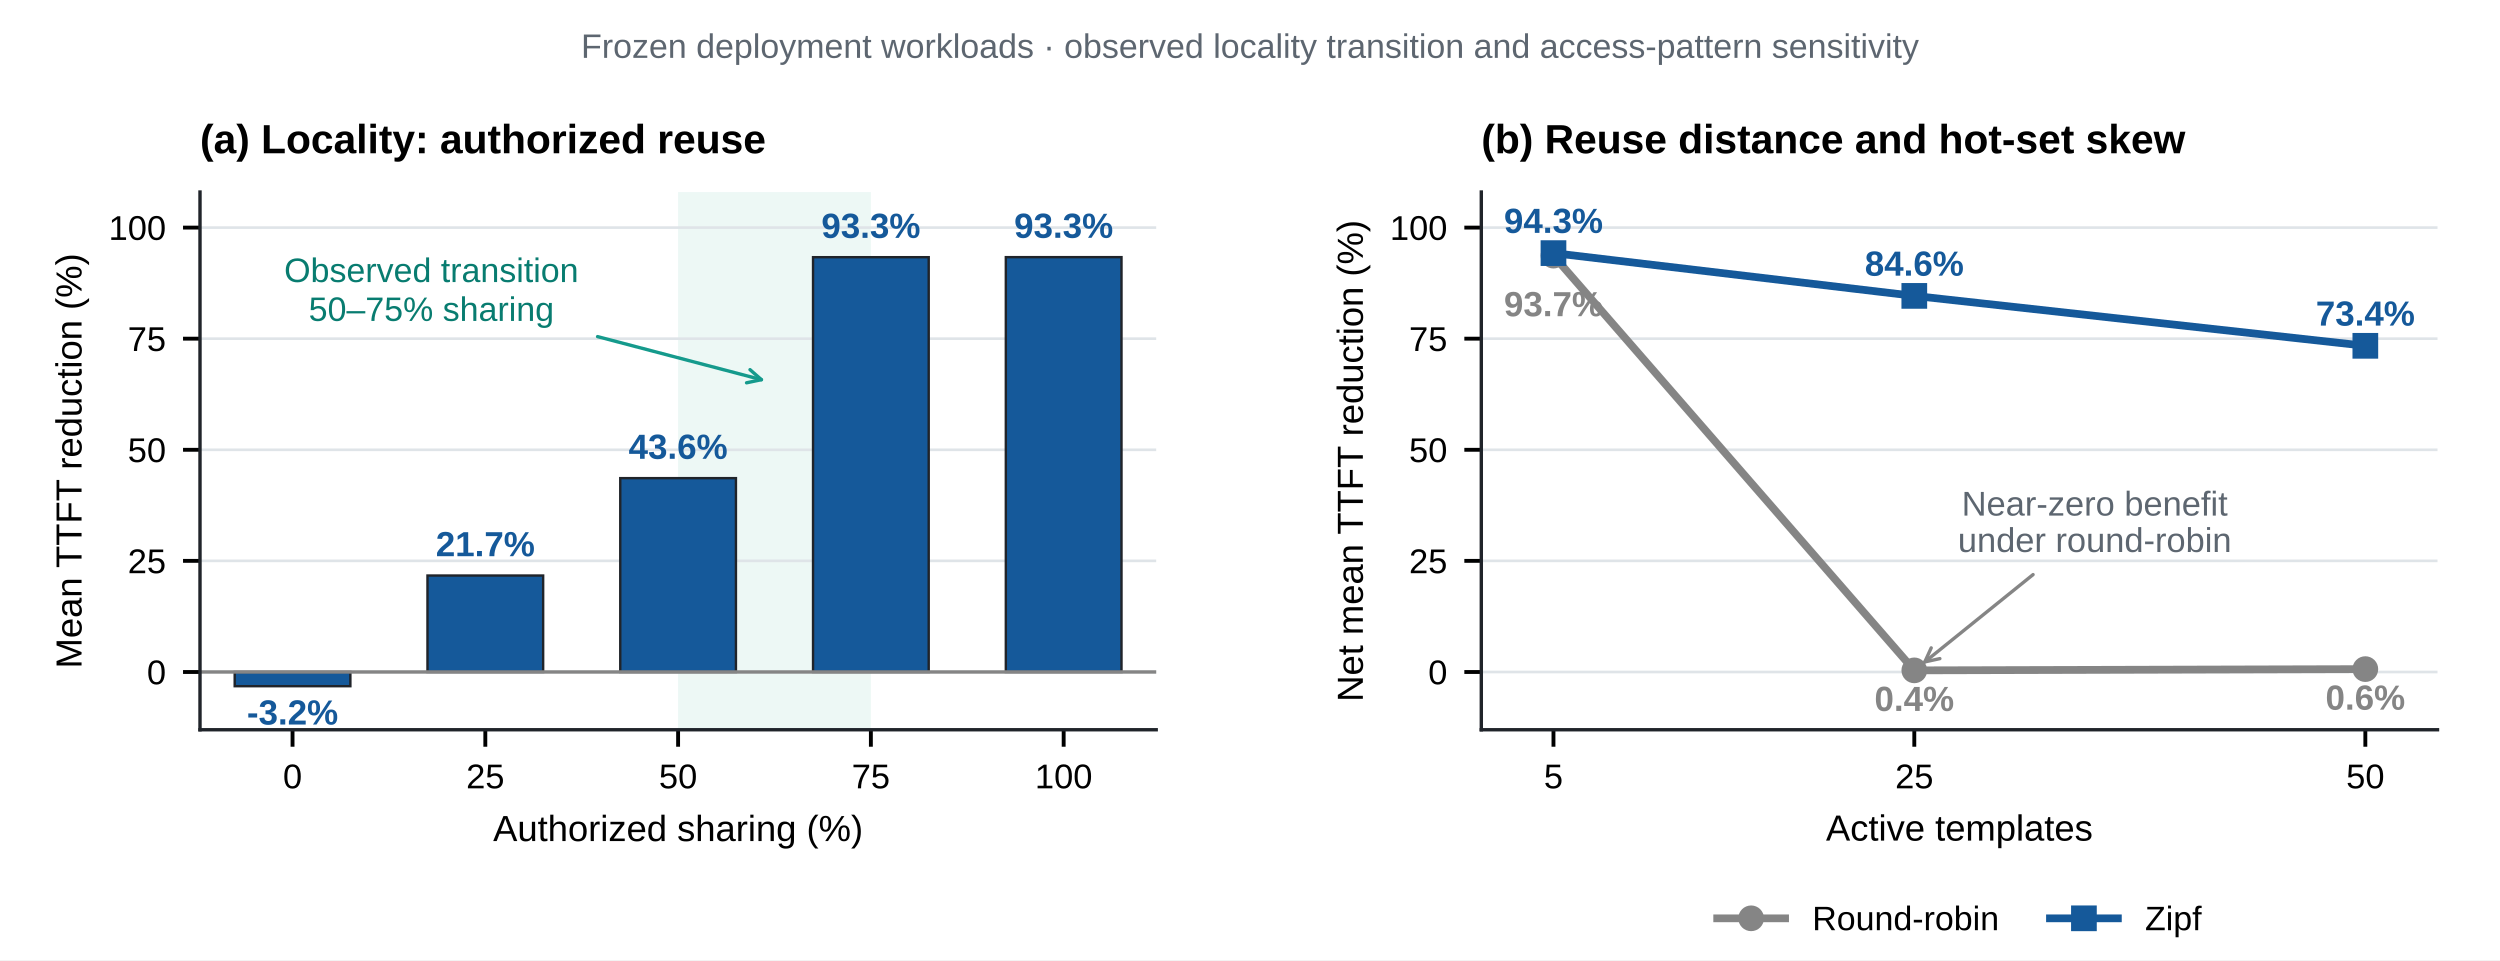
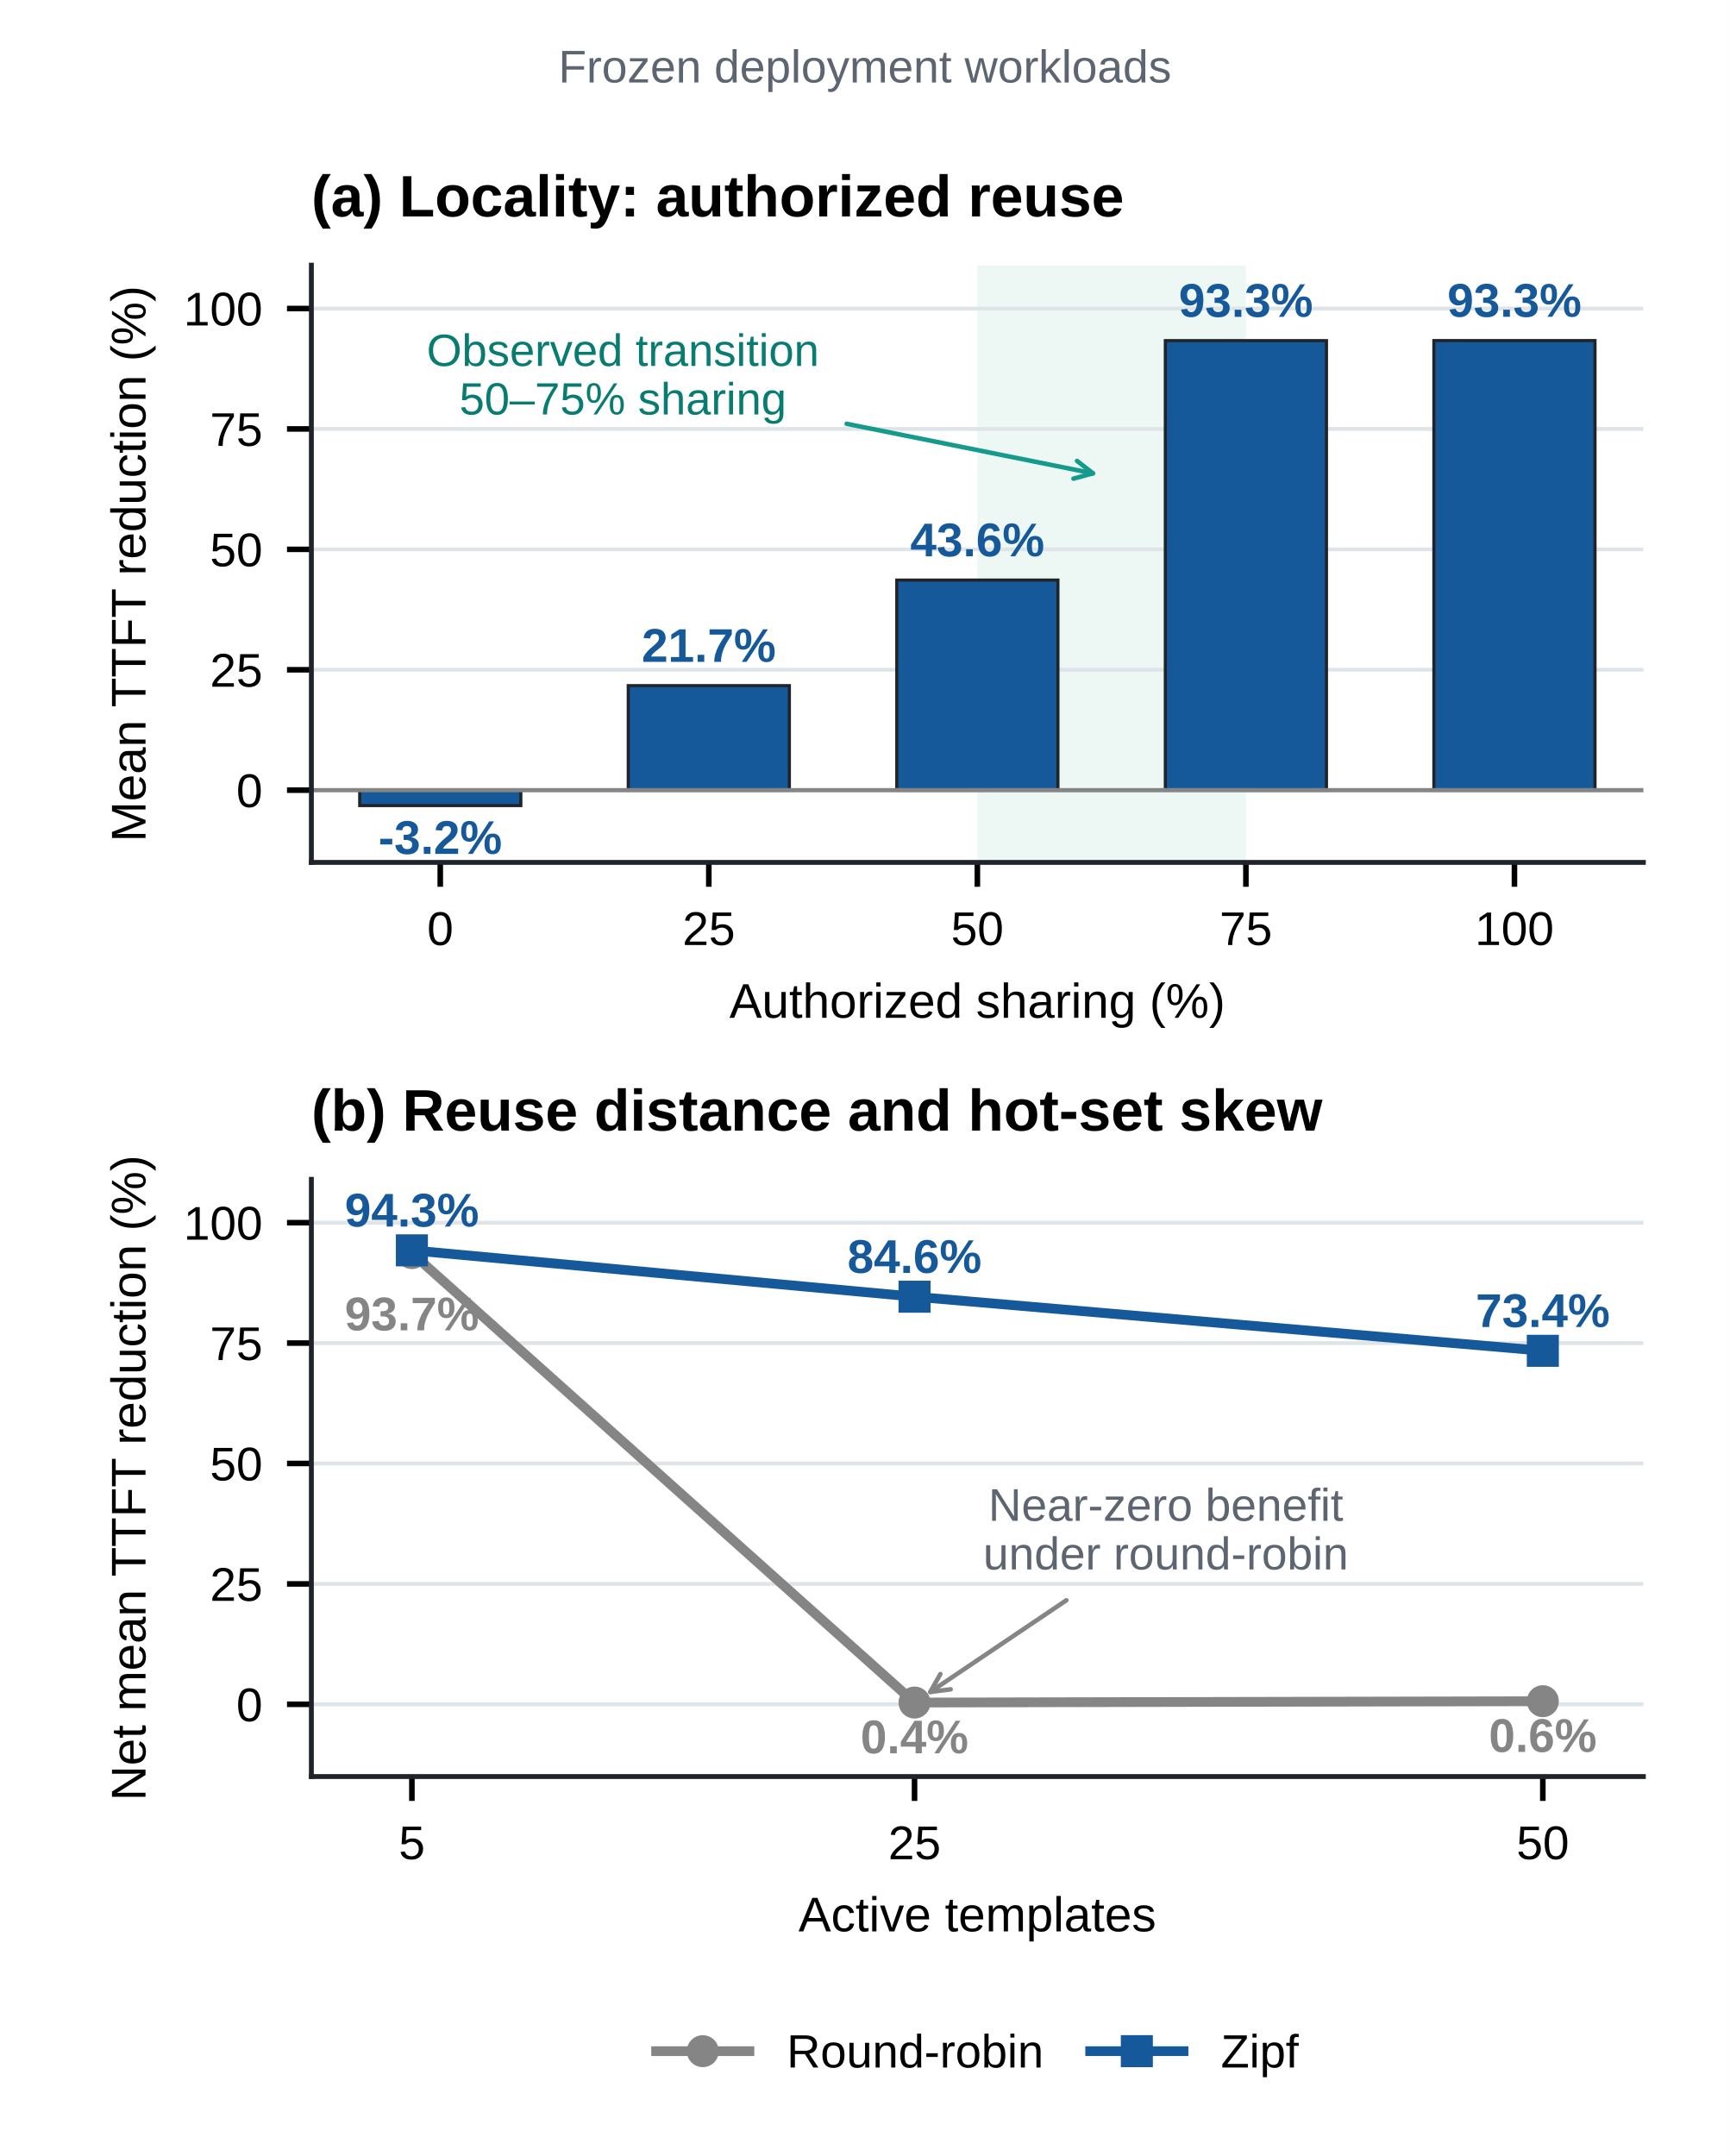
- <svg xmlns="http://www.w3.org/2000/svg" xmlns:xlink="http://www.w3.org/1999/xlink" width="515.52pt" height="198pt" viewBox="0 0 515.52 198" version="1.1">
+ <svg xmlns="http://www.w3.org/2000/svg" xmlns:xlink="http://www.w3.org/1999/xlink" width="248.4pt" height="309.6pt" viewBox="0 0 248.4 309.6" version="1.1">
  <defs>
    <style type="text/css">*{stroke-linejoin: round; stroke-linecap: butt}</style>
  </defs>
  <g id="figure_1">
    <g id="patch_1">
-       <path d="M 0 198 L 515.52 198 L 515.52 0 L 0 0 z " style="fill: #ffffff" />
+       <path d="M 0 309.6 L 248.4 309.6 L 248.4 0 L 0 0 z " style="fill: #ffffff" />
    </g>
    <g id="axes_1">
      <g id="patch_2">
-         <path d="M 41.242 150.48 L 238.417 150.48 L 238.417 39.6 L 41.242 39.6 z " style="fill: #ffffff" />
+         <path d="M 44.712 123.84 L 235.98 123.84 L 235.98 38.081 L 44.712 38.081 z " style="fill: #ffffff" />
      </g>
      <g id="patch_3">
-         <path d="M 139.829 150.48 L 179.582 150.48 L 179.582 39.6 L 139.829 39.6 z " clip-path="url(#pc3e3a651cb)" style="fill: #e8f6f3; opacity: 0.8" />
+         <path d="M 140.346 123.84 L 178.908 123.84 L 178.908 38.081 L 140.346 38.081 z " clip-path="url(#pe2adc2e8c9)" style="fill: #e8f6f3; opacity: 0.8" />
      </g>
      <g id="matplotlib.axis_1">
        <g id="xtick_1">
          <g id="line2d_1">
            <defs>
-               <path id="mb047fa1517" d="M 0 0 L 0 3.5 " style="stroke: #000000; stroke-width: 0.8" />
+               <path id="m43509a1892" d="M 0 0 L 0 3.5 " style="stroke: #000000; stroke-width: 0.8" />
            </defs>
            <g>
-               <use xlink:href="#mb047fa1517" x="60.323" y="150.48" style="stroke: #000000; stroke-width: 0.8" />
+               <use xlink:href="#m43509a1892" x="63.222" y="123.84" style="stroke: #000000; stroke-width: 0.8" />
            </g>
          </g>
          <g id="text_1">
-             <text style="font-size: 7.1px; font-family: 'Arial', 'Helvetica', 'DejaVu Sans', sans-serif; text-anchor: middle" x="60.323" y="162.562" transform="rotate(-0 60.32309 162.562)">0</text>
+             <text style="font-size: 6.8px; font-family: 'Arial', 'Helvetica', 'DejaVu Sans', sans-serif; text-anchor: middle" x="63.222" y="135.707" transform="rotate(-0 63.22181 135.7073)">0</text>
          </g>
        </g>
        <g id="xtick_2">
          <g id="line2d_2">
            <g>
-               <use xlink:href="#mb047fa1517" x="100.076" y="150.48" style="stroke: #000000; stroke-width: 0.8" />
+               <use xlink:href="#m43509a1892" x="101.784" y="123.84" style="stroke: #000000; stroke-width: 0.8" />
            </g>
          </g>
          <g id="text_2">
-             <text style="font-size: 7.1px; font-family: 'Arial', 'Helvetica', 'DejaVu Sans', sans-serif; text-anchor: middle" x="100.076" y="162.562" transform="rotate(-0 100.0762 162.562)">25</text>
+             <text style="font-size: 6.8px; font-family: 'Arial', 'Helvetica', 'DejaVu Sans', sans-serif; text-anchor: middle" x="101.784" y="135.707" transform="rotate(-0 101.7839 135.7073)">25</text>
          </g>
        </g>
        <g id="xtick_3">
          <g id="line2d_3">
            <g>
-               <use xlink:href="#mb047fa1517" x="139.829" y="150.48" style="stroke: #000000; stroke-width: 0.8" />
+               <use xlink:href="#m43509a1892" x="140.346" y="123.84" style="stroke: #000000; stroke-width: 0.8" />
            </g>
          </g>
          <g id="text_3">
-             <text style="font-size: 7.1px; font-family: 'Arial', 'Helvetica', 'DejaVu Sans', sans-serif; text-anchor: middle" x="139.829" y="162.562" transform="rotate(-0 139.8293 162.562)">50</text>
+             <text style="font-size: 6.8px; font-family: 'Arial', 'Helvetica', 'DejaVu Sans', sans-serif; text-anchor: middle" x="140.346" y="135.707" transform="rotate(-0 140.346 135.7073)">50</text>
          </g>
        </g>
        <g id="xtick_4">
          <g id="line2d_4">
            <g>
-               <use xlink:href="#mb047fa1517" x="179.582" y="150.48" style="stroke: #000000; stroke-width: 0.8" />
+               <use xlink:href="#m43509a1892" x="178.908" y="123.84" style="stroke: #000000; stroke-width: 0.8" />
            </g>
          </g>
          <g id="text_4">
-             <text style="font-size: 7.1px; font-family: 'Arial', 'Helvetica', 'DejaVu Sans', sans-serif; text-anchor: middle" x="179.582" y="162.562" transform="rotate(-0 179.5824 162.562)">75</text>
+             <text style="font-size: 6.8px; font-family: 'Arial', 'Helvetica', 'DejaVu Sans', sans-serif; text-anchor: middle" x="178.908" y="135.707" transform="rotate(-0 178.9081 135.7073)">75</text>
          </g>
        </g>
        <g id="xtick_5">
          <g id="line2d_5">
            <g>
-               <use xlink:href="#mb047fa1517" x="219.335" y="150.48" style="stroke: #000000; stroke-width: 0.8" />
+               <use xlink:href="#m43509a1892" x="217.47" y="123.84" style="stroke: #000000; stroke-width: 0.8" />
            </g>
          </g>
          <g id="text_5">
-             <text style="font-size: 7.1px; font-family: 'Arial', 'Helvetica', 'DejaVu Sans', sans-serif; text-anchor: middle" x="219.335" y="162.562" transform="rotate(-0 219.3355 162.562)">100</text>
+             <text style="font-size: 6.8px; font-family: 'Arial', 'Helvetica', 'DejaVu Sans', sans-serif; text-anchor: middle" x="217.47" y="135.707" transform="rotate(-0 217.4702 135.7073)">100</text>
          </g>
        </g>
        <g id="text_6">
-           <text style="font-size: 7.5px; font-family: 'Arial', 'Helvetica', 'DejaVu Sans', sans-serif; text-anchor: middle" x="139.829" y="173.433" transform="rotate(-0 139.8293 173.4329)">Authorized sharing (%)</text>
+           <text style="font-size: 7px; font-family: 'Arial', 'Helvetica', 'DejaVu Sans', sans-serif; text-anchor: middle" x="140.346" y="146.155" transform="rotate(-0 140.346 146.1546)">Authorized sharing (%)</text>
        </g>
      </g>
      <g id="matplotlib.axis_2">
        <g id="ytick_1">
          <g id="line2d_6">
-             <path d="M 41.242 138.567 L 238.417 138.567 " clip-path="url(#pc3e3a651cb)" style="fill: none; stroke: #dfe4e8; stroke-width: 0.55; stroke-linecap: square" />
+             <path d="M 44.712 113.466 L 235.98 113.466 " clip-path="url(#pe2adc2e8c9)" style="fill: none; stroke: #dfe4e8; stroke-width: 0.55; stroke-linecap: square" />
          </g>
          <g id="line2d_7">
            <defs>
-               <path id="mfd7babc6c6" d="M 0 0 L -3.5 0 " style="stroke: #000000; stroke-width: 0.8" />
+               <path id="m77e191ebe3" d="M 0 0 L -3.5 0 " style="stroke: #000000; stroke-width: 0.8" />
            </defs>
            <g>
-               <use xlink:href="#mfd7babc6c6" x="41.242" y="138.567" style="stroke: #000000; stroke-width: 0.8" />
+               <use xlink:href="#m77e191ebe3" x="44.712" y="113.466" style="stroke: #000000; stroke-width: 0.8" />
            </g>
          </g>
          <g id="text_7">
-             <text style="font-size: 7.1px; font-family: 'Arial', 'Helvetica', 'DejaVu Sans', sans-serif; text-anchor: end" x="34.242" y="141.108" transform="rotate(-0 34.2416 141.1083)">0</text>
+             <text style="font-size: 6.8px; font-family: 'Arial', 'Helvetica', 'DejaVu Sans', sans-serif; text-anchor: end" x="37.712" y="115.9" transform="rotate(-0 37.712 115.8996)">0</text>
          </g>
        </g>
        <g id="ytick_2">
          <g id="line2d_8">
-             <path d="M 41.242 115.658 L 238.417 115.658 " clip-path="url(#pc3e3a651cb)" style="fill: none; stroke: #dfe4e8; stroke-width: 0.55; stroke-linecap: square" />
+             <path d="M 44.712 96.176 L 235.98 96.176 " clip-path="url(#pe2adc2e8c9)" style="fill: none; stroke: #dfe4e8; stroke-width: 0.55; stroke-linecap: square" />
          </g>
          <g id="line2d_9">
            <g>
-               <use xlink:href="#mfd7babc6c6" x="41.242" y="115.658" style="stroke: #000000; stroke-width: 0.8" />
+               <use xlink:href="#m77e191ebe3" x="44.712" y="96.176" style="stroke: #000000; stroke-width: 0.8" />
            </g>
          </g>
          <g id="text_8">
-             <text style="font-size: 7.1px; font-family: 'Arial', 'Helvetica', 'DejaVu Sans', sans-serif; text-anchor: end" x="34.242" y="118.199" transform="rotate(-0 34.2416 118.1992)">25</text>
+             <text style="font-size: 6.8px; font-family: 'Arial', 'Helvetica', 'DejaVu Sans', sans-serif; text-anchor: end" x="37.712" y="98.609" transform="rotate(-0 37.712 98.6094)">25</text>
          </g>
        </g>
        <g id="ytick_3">
          <g id="line2d_10">
-             <path d="M 41.242 92.749 L 238.417 92.749 " clip-path="url(#pc3e3a651cb)" style="fill: none; stroke: #dfe4e8; stroke-width: 0.55; stroke-linecap: square" />
+             <path d="M 44.712 78.886 L 235.98 78.886 " clip-path="url(#pe2adc2e8c9)" style="fill: none; stroke: #dfe4e8; stroke-width: 0.55; stroke-linecap: square" />
          </g>
          <g id="line2d_11">
            <g>
-               <use xlink:href="#mfd7babc6c6" x="41.242" y="92.749" style="stroke: #000000; stroke-width: 0.8" />
+               <use xlink:href="#m77e191ebe3" x="44.712" y="78.886" style="stroke: #000000; stroke-width: 0.8" />
            </g>
          </g>
          <g id="text_9">
-             <text style="font-size: 7.1px; font-family: 'Arial', 'Helvetica', 'DejaVu Sans', sans-serif; text-anchor: end" x="34.242" y="95.29" transform="rotate(-0 34.2416 95.29011)">50</text>
+             <text style="font-size: 6.8px; font-family: 'Arial', 'Helvetica', 'DejaVu Sans', sans-serif; text-anchor: end" x="37.712" y="81.319" transform="rotate(-0 37.712 81.31924)">50</text>
          </g>
        </g>
        <g id="ytick_4">
          <g id="line2d_12">
-             <path d="M 41.242 69.84 L 238.417 69.84 " clip-path="url(#pc3e3a651cb)" style="fill: none; stroke: #dfe4e8; stroke-width: 0.55; stroke-linecap: square" />
+             <path d="M 44.712 61.595 L 235.98 61.595 " clip-path="url(#pe2adc2e8c9)" style="fill: none; stroke: #dfe4e8; stroke-width: 0.55; stroke-linecap: square" />
          </g>
          <g id="line2d_13">
            <g>
-               <use xlink:href="#mfd7babc6c6" x="41.242" y="69.84" style="stroke: #000000; stroke-width: 0.8" />
+               <use xlink:href="#m77e191ebe3" x="44.712" y="61.595" style="stroke: #000000; stroke-width: 0.8" />
            </g>
          </g>
          <g id="text_10">
-             <text style="font-size: 7.1px; font-family: 'Arial', 'Helvetica', 'DejaVu Sans', sans-serif; text-anchor: end" x="34.242" y="72.381" transform="rotate(-0 34.2416 72.38102)">75</text>
+             <text style="font-size: 6.8px; font-family: 'Arial', 'Helvetica', 'DejaVu Sans', sans-serif; text-anchor: end" x="37.712" y="64.029" transform="rotate(-0 37.712 64.02908)">75</text>
          </g>
        </g>
        <g id="ytick_5">
          <g id="line2d_14">
-             <path d="M 41.242 46.931 L 238.417 46.931 " clip-path="url(#pc3e3a651cb)" style="fill: none; stroke: #dfe4e8; stroke-width: 0.55; stroke-linecap: square" />
+             <path d="M 44.712 44.305 L 235.98 44.305 " clip-path="url(#pe2adc2e8c9)" style="fill: none; stroke: #dfe4e8; stroke-width: 0.55; stroke-linecap: square" />
          </g>
          <g id="line2d_15">
            <g>
-               <use xlink:href="#mfd7babc6c6" x="41.242" y="46.931" style="stroke: #000000; stroke-width: 0.8" />
+               <use xlink:href="#m77e191ebe3" x="44.712" y="44.305" style="stroke: #000000; stroke-width: 0.8" />
            </g>
          </g>
          <g id="text_11">
-             <text style="font-size: 7.1px; font-family: 'Arial', 'Helvetica', 'DejaVu Sans', sans-serif; text-anchor: end" x="34.242" y="49.472" transform="rotate(-0 34.2416 49.47193)">100</text>
+             <text style="font-size: 6.8px; font-family: 'Arial', 'Helvetica', 'DejaVu Sans', sans-serif; text-anchor: end" x="37.712" y="46.739" transform="rotate(-0 37.712 46.73891)">100</text>
          </g>
        </g>
        <g id="text_12">
-           <text style="font-size: 7.5px; font-family: 'Arial', 'Helvetica', 'DejaVu Sans', sans-serif; text-anchor: middle" x="16.818" y="95.04" transform="rotate(-90 16.81829 95.04)">Mean TTFT reduction (%)</text>
+           <text style="font-size: 7px; font-family: 'Arial', 'Helvetica', 'DejaVu Sans', sans-serif; text-anchor: middle" x="20.894" y="80.96" transform="rotate(-90 20.89441 80.9604)">Mean TTFT reduction (%)</text>
        </g>
      </g>
      <g id="patch_4">
-         <path d="M 48.397 138.567 L 72.249 138.567 L 72.249 141.499 L 48.397 141.499 z " clip-path="url(#pc3e3a651cb)" style="fill: #15599a; stroke: #20242a; stroke-width: 0.5; stroke-linejoin: miter" />
+         <path d="M 51.653 113.466 L 74.79 113.466 L 74.79 115.679 L 51.653 115.679 z " clip-path="url(#pe2adc2e8c9)" style="fill: #15599a; stroke: #20242a; stroke-width: 0.45; stroke-linejoin: miter" />
      </g>
      <g id="patch_5">
-         <path d="M 88.15 138.567 L 112.002 138.567 L 112.002 118.68 L 88.15 118.68 z " clip-path="url(#pc3e3a651cb)" style="fill: #15599a; stroke: #20242a; stroke-width: 0.5; stroke-linejoin: miter" />
+         <path d="M 90.215 113.466 L 113.353 113.466 L 113.353 98.456 L 90.215 98.456 z " clip-path="url(#pe2adc2e8c9)" style="fill: #15599a; stroke: #20242a; stroke-width: 0.45; stroke-linejoin: miter" />
      </g>
      <g id="patch_6">
-         <path d="M 127.903 138.567 L 151.755 138.567 L 151.755 98.597 L 127.903 98.597 z " clip-path="url(#pc3e3a651cb)" style="fill: #15599a; stroke: #20242a; stroke-width: 0.5; stroke-linejoin: miter" />
+         <path d="M 128.777 113.466 L 151.915 113.466 L 151.915 83.299 L 128.777 83.299 z " clip-path="url(#pe2adc2e8c9)" style="fill: #15599a; stroke: #20242a; stroke-width: 0.45; stroke-linejoin: miter" />
      </g>
      <g id="patch_7">
-         <path d="M 167.656 138.567 L 191.508 138.567 L 191.508 53.036 L 167.656 53.036 z " clip-path="url(#pc3e3a651cb)" style="fill: #15599a; stroke: #20242a; stroke-width: 0.5; stroke-linejoin: miter" />
+         <path d="M 167.339 113.466 L 190.477 113.466 L 190.477 48.913 L 167.339 48.913 z " clip-path="url(#pe2adc2e8c9)" style="fill: #15599a; stroke: #20242a; stroke-width: 0.45; stroke-linejoin: miter" />
      </g>
      <g id="patch_8">
-         <path d="M 207.41 138.567 L 231.261 138.567 L 231.261 53.026 L 207.41 53.026 z " clip-path="url(#pc3e3a651cb)" style="fill: #15599a; stroke: #20242a; stroke-width: 0.5; stroke-linejoin: miter" />
+         <path d="M 205.902 113.466 L 229.039 113.466 L 229.039 48.905 L 205.902 48.905 z " clip-path="url(#pe2adc2e8c9)" style="fill: #15599a; stroke: #20242a; stroke-width: 0.45; stroke-linejoin: miter" />
      </g>
      <g id="line2d_16">
-         <path d="M 41.242 138.567 L 238.417 138.567 " clip-path="url(#pc3e3a651cb)" style="fill: none; stroke: #858585; stroke-width: 0.7; stroke-linecap: square" />
+         <path d="M 44.712 113.466 L 235.98 113.466 " clip-path="url(#pe2adc2e8c9)" style="fill: none; stroke: #858585; stroke-width: 0.6; stroke-linecap: square" />
      </g>
      <g id="patch_9">
-         <path d="M 41.242 150.48 L 41.242 39.6 " style="fill: none; stroke: #20242a; stroke-width: 0.7; stroke-linejoin: miter; stroke-linecap: square" />
+         <path d="M 44.712 123.84 L 44.712 38.081 " style="fill: none; stroke: #20242a; stroke-width: 0.7; stroke-linejoin: miter; stroke-linecap: square" />
      </g>
      <g id="patch_10">
-         <path d="M 41.242 150.48 L 238.417 150.48 " style="fill: none; stroke: #20242a; stroke-width: 0.7; stroke-linejoin: miter; stroke-linecap: square" />
+         <path d="M 44.712 123.84 L 235.98 123.84 " style="fill: none; stroke: #20242a; stroke-width: 0.7; stroke-linejoin: miter; stroke-linecap: square" />
      </g>
      <g id="text_13">
-         <text style="font-weight: 700; font-size: 7.2px; font-family: 'Arial', 'Helvetica', 'DejaVu Sans', sans-serif; text-anchor: middle; fill: #15599a" x="60.323" y="149.402" transform="rotate(-0 60.32309 149.4022)">-3.2%</text>
+         <text style="font-weight: 700; font-size: 6.8px; font-family: 'Arial', 'Helvetica', 'DejaVu Sans', sans-serif; text-anchor: middle; fill: #15599a" x="63.222" y="122.621" transform="rotate(-0 63.22181 122.621)">-3.2%</text>
      </g>
      <g id="text_14">
-         <text style="font-weight: 700; font-size: 7.2px; font-family: 'Arial', 'Helvetica', 'DejaVu Sans', sans-serif; text-anchor: middle; fill: #15599a" x="100.076" y="114.693" transform="rotate(-0 100.0762 114.693)">21.7%</text>
+         <text style="font-weight: 700; font-size: 6.8px; font-family: 'Arial', 'Helvetica', 'DejaVu Sans', sans-serif; text-anchor: middle; fill: #15599a" x="101.784" y="95.039" transform="rotate(-0 101.7839 95.03941)">21.7%</text>
      </g>
      <g id="text_15">
-         <text style="font-weight: 700; font-size: 7.2px; font-family: 'Arial', 'Helvetica', 'DejaVu Sans', sans-serif; text-anchor: middle; fill: #15599a" x="139.829" y="94.611" transform="rotate(-0 139.8293 94.61072)">43.6%</text>
+         <text style="font-weight: 700; font-size: 6.8px; font-family: 'Arial', 'Helvetica', 'DejaVu Sans', sans-serif; text-anchor: middle; fill: #15599a" x="140.346" y="79.883" transform="rotate(-0 140.346 79.88273)">43.6%</text>
      </g>
      <g id="text_16">
-         <text style="font-weight: 700; font-size: 7.2px; font-family: 'Arial', 'Helvetica', 'DejaVu Sans', sans-serif; text-anchor: middle; fill: #15599a" x="179.582" y="49.049" transform="rotate(-0 179.5824 49.04932)">93.3%</text>
+         <text style="font-weight: 700; font-size: 6.8px; font-family: 'Arial', 'Helvetica', 'DejaVu Sans', sans-serif; text-anchor: middle; fill: #15599a" x="178.908" y="45.496" transform="rotate(-0 178.9081 45.4962)">93.3%</text>
      </g>
      <g id="text_17">
-         <text style="font-weight: 700; font-size: 7.2px; font-family: 'Arial', 'Helvetica', 'DejaVu Sans', sans-serif; text-anchor: middle; fill: #15599a" x="219.335" y="49.039" transform="rotate(-0 219.3355 49.03932)">93.3%</text>
+         <text style="font-weight: 700; font-size: 6.8px; font-family: 'Arial', 'Helvetica', 'DejaVu Sans', sans-serif; text-anchor: middle; fill: #15599a" x="217.47" y="45.489" transform="rotate(-0 217.4702 45.48866)">93.3%</text>
      </g>
      <g id="patch_11">
-         <path d="M 123.226 69.412 Q 140.497 73.953 157.012 78.295 " style="fill: none; stroke: #159a8c; stroke-width: 0.7; stroke-linecap: round" />
-         <path d="M 154.66 76.229 L 157.012 78.295 L 153.948 78.937 " style="fill: none; stroke: #159a8c; stroke-width: 0.7; stroke-linecap: round" />
+         <path d="M 121.58 60.858 Q 139.621 64.487 156.95 67.973 " style="fill: none; stroke: #159a8c; stroke-width: 0.65; stroke-linecap: round" />
+         <path d="M 154.657 66.186 L 156.95 67.973 L 154.145 68.735 " style="fill: none; stroke: #159a8c; stroke-width: 0.65; stroke-linecap: round" />
      </g>
      <g id="text_18">
-         <text style="font-size: 7px; font-family: 'Arial', 'Helvetica', 'DejaVu Sans', sans-serif; fill: #087c70" transform="translate(58.59923 58.15878)">Observed transition</text>
-         <text style="font-size: 7px; font-family: 'Arial', 'Helvetica', 'DejaVu Sans', sans-serif; fill: #087c70" transform="translate(63.65071 66.17454)">50–75% sharing</text>
+         <text style="font-size: 6.5px; font-family: 'Arial', 'Helvetica', 'DejaVu Sans', sans-serif; fill: #087c70" transform="translate(61.26552 52.55057)">Observed transition</text>
+         <text style="font-size: 6.5px; font-family: 'Arial', 'Helvetica', 'DejaVu Sans', sans-serif; fill: #087c70" transform="translate(65.95618 59.5206)">50–75% sharing</text>
      </g>
      <g id="text_19">
-         <text style="font-weight: 700; font-size: 8.4px; font-family: 'Arial', 'Helvetica', 'DejaVu Sans', sans-serif; text-anchor: start" x="41.242" y="31.6" transform="rotate(-0 41.2416 31.6)">(a) Locality: authorized reuse</text>
+         <text style="font-weight: 700; font-size: 8.4px; font-family: 'Arial', 'Helvetica', 'DejaVu Sans', sans-serif; text-anchor: start" x="44.712" y="31.081" transform="rotate(-0 44.712 31.0808)">(a) Locality: authorized reuse</text>
      </g>
    </g>
    <g id="axes_2">
      <g id="patch_12">
-         <path d="M 305.457 150.48 L 502.632 150.48 L 502.632 39.6 L 305.457 39.6 z " style="fill: #ffffff" />
+         <path d="M 44.712 255.11 L 235.98 255.11 L 235.98 169.351 L 44.712 169.351 z " style="fill: #ffffff" />
      </g>
      <g id="matplotlib.axis_3">
        <g id="xtick_6">
          <g id="line2d_17">
            <g>
-               <use xlink:href="#mb047fa1517" x="320.338" y="150.48" style="stroke: #000000; stroke-width: 0.8" />
+               <use xlink:href="#m43509a1892" x="59.147" y="255.11" style="stroke: #000000; stroke-width: 0.8" />
            </g>
          </g>
          <g id="text_20">
-             <text style="font-size: 7.1px; font-family: 'Arial', 'Helvetica', 'DejaVu Sans', sans-serif; text-anchor: middle" x="320.338" y="162.562" transform="rotate(-0 320.3378 162.562)">5</text>
+             <text style="font-size: 6.8px; font-family: 'Arial', 'Helvetica', 'DejaVu Sans', sans-serif; text-anchor: middle" x="59.147" y="266.978" transform="rotate(-0 59.14732 266.9777)">5</text>
          </g>
        </g>
        <g id="xtick_7">
          <g id="line2d_18">
            <g>
-               <use xlink:href="#mb047fa1517" x="394.744" y="150.48" style="stroke: #000000; stroke-width: 0.8" />
+               <use xlink:href="#m43509a1892" x="131.324" y="255.11" style="stroke: #000000; stroke-width: 0.8" />
            </g>
          </g>
          <g id="text_21">
-             <text style="font-size: 7.1px; font-family: 'Arial', 'Helvetica', 'DejaVu Sans', sans-serif; text-anchor: middle" x="394.744" y="162.562" transform="rotate(-0 394.7436 162.562)">25</text>
+             <text style="font-size: 6.8px; font-family: 'Arial', 'Helvetica', 'DejaVu Sans', sans-serif; text-anchor: middle" x="131.324" y="266.978" transform="rotate(-0 131.3239 266.9777)">25</text>
          </g>
        </g>
        <g id="xtick_8">
          <g id="line2d_19">
            <g>
-               <use xlink:href="#mb047fa1517" x="487.751" y="150.48" style="stroke: #000000; stroke-width: 0.8" />
+               <use xlink:href="#m43509a1892" x="221.545" y="255.11" style="stroke: #000000; stroke-width: 0.8" />
            </g>
          </g>
          <g id="text_22">
-             <text style="font-size: 7.1px; font-family: 'Arial', 'Helvetica', 'DejaVu Sans', sans-serif; text-anchor: middle" x="487.751" y="162.562" transform="rotate(-0 487.7508 162.562)">50</text>
+             <text style="font-size: 6.8px; font-family: 'Arial', 'Helvetica', 'DejaVu Sans', sans-serif; text-anchor: middle" x="221.545" y="266.978" transform="rotate(-0 221.5447 266.9777)">50</text>
          </g>
        </g>
        <g id="text_23">
-           <text style="font-size: 7.5px; font-family: 'Arial', 'Helvetica', 'DejaVu Sans', sans-serif; text-anchor: middle" x="404.044" y="173.342" transform="rotate(-0 404.0443 173.3415)">Active templates</text>
+           <text style="font-size: 7px; font-family: 'Arial', 'Helvetica', 'DejaVu Sans', sans-serif; text-anchor: middle" x="140.346" y="277.34" transform="rotate(-0 140.346 277.3397)">Active templates</text>
        </g>
      </g>
      <g id="matplotlib.axis_4">
        <g id="ytick_6">
          <g id="line2d_20">
-             <path d="M 305.457 138.567 L 502.632 138.567 " clip-path="url(#p31d138b3fd)" style="fill: none; stroke: #dfe4e8; stroke-width: 0.55; stroke-linecap: square" />
+             <path d="M 44.712 244.736 L 235.98 244.736 " clip-path="url(#p597543095a)" style="fill: none; stroke: #dfe4e8; stroke-width: 0.55; stroke-linecap: square" />
          </g>
          <g id="line2d_21">
            <g>
-               <use xlink:href="#mfd7babc6c6" x="305.457" y="138.567" style="stroke: #000000; stroke-width: 0.8" />
+               <use xlink:href="#m77e191ebe3" x="44.712" y="244.736" style="stroke: #000000; stroke-width: 0.8" />
            </g>
          </g>
          <g id="text_24">
-             <text style="font-size: 7.1px; font-family: 'Arial', 'Helvetica', 'DejaVu Sans', sans-serif; text-anchor: end" x="298.457" y="141.108" transform="rotate(-0 298.4566 141.1083)">0</text>
+             <text style="font-size: 6.8px; font-family: 'Arial', 'Helvetica', 'DejaVu Sans', sans-serif; text-anchor: end" x="37.712" y="247.17" transform="rotate(-0 37.712 247.17)">0</text>
          </g>
        </g>
        <g id="ytick_7">
          <g id="line2d_22">
-             <path d="M 305.457 115.658 L 502.632 115.658 " clip-path="url(#p31d138b3fd)" style="fill: none; stroke: #dfe4e8; stroke-width: 0.55; stroke-linecap: square" />
+             <path d="M 44.712 227.446 L 235.98 227.446 " clip-path="url(#p597543095a)" style="fill: none; stroke: #dfe4e8; stroke-width: 0.55; stroke-linecap: square" />
          </g>
          <g id="line2d_23">
            <g>
-               <use xlink:href="#mfd7babc6c6" x="305.457" y="115.658" style="stroke: #000000; stroke-width: 0.8" />
+               <use xlink:href="#m77e191ebe3" x="44.712" y="227.446" style="stroke: #000000; stroke-width: 0.8" />
            </g>
          </g>
          <g id="text_25">
-             <text style="font-size: 7.1px; font-family: 'Arial', 'Helvetica', 'DejaVu Sans', sans-serif; text-anchor: end" x="298.457" y="118.199" transform="rotate(-0 298.4566 118.1992)">25</text>
+             <text style="font-size: 6.8px; font-family: 'Arial', 'Helvetica', 'DejaVu Sans', sans-serif; text-anchor: end" x="37.712" y="229.88" transform="rotate(-0 37.712 229.8798)">25</text>
          </g>
        </g>
        <g id="ytick_8">
          <g id="line2d_24">
-             <path d="M 305.457 92.749 L 502.632 92.749 " clip-path="url(#p31d138b3fd)" style="fill: none; stroke: #dfe4e8; stroke-width: 0.55; stroke-linecap: square" />
+             <path d="M 44.712 210.156 L 235.98 210.156 " clip-path="url(#p597543095a)" style="fill: none; stroke: #dfe4e8; stroke-width: 0.55; stroke-linecap: square" />
          </g>
          <g id="line2d_25">
            <g>
-               <use xlink:href="#mfd7babc6c6" x="305.457" y="92.749" style="stroke: #000000; stroke-width: 0.8" />
+               <use xlink:href="#m77e191ebe3" x="44.712" y="210.156" style="stroke: #000000; stroke-width: 0.8" />
            </g>
          </g>
          <g id="text_26">
-             <text style="font-size: 7.1px; font-family: 'Arial', 'Helvetica', 'DejaVu Sans', sans-serif; text-anchor: end" x="298.457" y="95.29" transform="rotate(-0 298.4566 95.29011)">50</text>
+             <text style="font-size: 6.8px; font-family: 'Arial', 'Helvetica', 'DejaVu Sans', sans-serif; text-anchor: end" x="37.712" y="212.59" transform="rotate(-0 37.712 212.5896)">50</text>
          </g>
        </g>
        <g id="ytick_9">
          <g id="line2d_26">
-             <path d="M 305.457 69.84 L 502.632 69.84 " clip-path="url(#p31d138b3fd)" style="fill: none; stroke: #dfe4e8; stroke-width: 0.55; stroke-linecap: square" />
+             <path d="M 44.712 192.866 L 235.98 192.866 " clip-path="url(#p597543095a)" style="fill: none; stroke: #dfe4e8; stroke-width: 0.55; stroke-linecap: square" />
          </g>
          <g id="line2d_27">
            <g>
-               <use xlink:href="#mfd7babc6c6" x="305.457" y="69.84" style="stroke: #000000; stroke-width: 0.8" />
+               <use xlink:href="#m77e191ebe3" x="44.712" y="192.866" style="stroke: #000000; stroke-width: 0.8" />
            </g>
          </g>
          <g id="text_27">
-             <text style="font-size: 7.1px; font-family: 'Arial', 'Helvetica', 'DejaVu Sans', sans-serif; text-anchor: end" x="298.457" y="72.381" transform="rotate(-0 298.4566 72.38102)">75</text>
+             <text style="font-size: 6.8px; font-family: 'Arial', 'Helvetica', 'DejaVu Sans', sans-serif; text-anchor: end" x="37.712" y="195.299" transform="rotate(-0 37.712 195.2995)">75</text>
          </g>
        </g>
        <g id="ytick_10">
          <g id="line2d_28">
-             <path d="M 305.457 46.931 L 502.632 46.931 " clip-path="url(#p31d138b3fd)" style="fill: none; stroke: #dfe4e8; stroke-width: 0.55; stroke-linecap: square" />
+             <path d="M 44.712 175.576 L 235.98 175.576 " clip-path="url(#p597543095a)" style="fill: none; stroke: #dfe4e8; stroke-width: 0.55; stroke-linecap: square" />
          </g>
          <g id="line2d_29">
            <g>
-               <use xlink:href="#mfd7babc6c6" x="305.457" y="46.931" style="stroke: #000000; stroke-width: 0.8" />
+               <use xlink:href="#m77e191ebe3" x="44.712" y="175.576" style="stroke: #000000; stroke-width: 0.8" />
            </g>
          </g>
          <g id="text_28">
-             <text style="font-size: 7.1px; font-family: 'Arial', 'Helvetica', 'DejaVu Sans', sans-serif; text-anchor: end" x="298.457" y="49.472" transform="rotate(-0 298.4566 49.47193)">100</text>
+             <text style="font-size: 6.8px; font-family: 'Arial', 'Helvetica', 'DejaVu Sans', sans-serif; text-anchor: end" x="37.712" y="178.009" transform="rotate(-0 37.712 178.0093)">100</text>
          </g>
        </g>
        <g id="text_29">
-           <text style="font-size: 7.5px; font-family: 'Arial', 'Helvetica', 'DejaVu Sans', sans-serif; text-anchor: middle" x="281.033" y="95.04" transform="rotate(-90 281.0333 95.04)">Net mean TTFT reduction (%)</text>
+           <text style="font-size: 7px; font-family: 'Arial', 'Helvetica', 'DejaVu Sans', sans-serif; text-anchor: middle" x="20.894" y="212.231" transform="rotate(-90 20.89441 212.2308)">Net mean TTFT reduction (%)</text>
        </g>
      </g>
      <g id="line2d_30">
-         <path d="M 320.338 52.717 L 394.744 138.235 L 487.751 137.976 " clip-path="url(#p31d138b3fd)" style="fill: none; stroke: #858585; stroke-width: 1.6; stroke-linecap: square" />
+         <path d="M 59.147 179.943 L 131.324 244.485 L 221.545 244.29 " clip-path="url(#p597543095a)" style="fill: none; stroke: #858585; stroke-width: 1.4; stroke-linecap: square" />
        <defs>
-           <path id="m30a7391ebb" d="M 0 2.15 C 0.57 2.15 1.117 1.923 1.52 1.52 C 1.923 1.117 2.15 0.57 2.15 0 C 2.15 -0.57 1.923 -1.117 1.52 -1.52 C 1.117 -1.923 0.57 -2.15 0 -2.15 C -0.57 -2.15 -1.117 -1.923 -1.52 -1.52 C -1.923 -1.117 -2.15 -0.57 -2.15 0 C -2.15 0.57 -1.923 1.117 -1.52 1.52 C -1.117 1.923 -0.57 2.15 0 2.15 z " style="stroke: #858585" />
+           <path id="mde645f8218" d="M 0 1.8 C 0.477 1.8 0.935 1.61 1.273 1.273 C 1.61 0.935 1.8 0.477 1.8 0 C 1.8 -0.477 1.61 -0.935 1.273 -1.273 C 0.935 -1.61 0.477 -1.8 0 -1.8 C -0.477 -1.8 -0.935 -1.61 -1.273 -1.273 C -1.61 -0.935 -1.8 -0.477 -1.8 0 C -1.8 0.477 -1.61 0.935 -1.273 1.273 C -0.935 1.61 -0.477 1.8 0 1.8 z " style="stroke: #858585" />
        </defs>
-         <g clip-path="url(#p31d138b3fd)">
-           <use xlink:href="#m30a7391ebb" x="320.338" y="52.717" style="fill: #858585; stroke: #858585" />
-           <use xlink:href="#m30a7391ebb" x="394.744" y="138.235" style="fill: #858585; stroke: #858585" />
-           <use xlink:href="#m30a7391ebb" x="487.751" y="137.976" style="fill: #858585; stroke: #858585" />
+         <g clip-path="url(#p597543095a)">
+           <use xlink:href="#mde645f8218" x="59.147" y="179.943" style="fill: #858585; stroke: #858585" />
+           <use xlink:href="#mde645f8218" x="131.324" y="244.485" style="fill: #858585; stroke: #858585" />
+           <use xlink:href="#mde645f8218" x="221.545" y="244.29" style="fill: #858585; stroke: #858585" />
        </g>
      </g>
      <g id="line2d_31">
-         <path d="M 320.338 52.193 L 394.744 61.016 L 487.751 71.309 " clip-path="url(#p31d138b3fd)" style="fill: none; stroke: #15599a; stroke-width: 1.6; stroke-linecap: square" />
+         <path d="M 59.147 179.547 L 131.324 186.206 L 221.545 193.975 " clip-path="url(#p597543095a)" style="fill: none; stroke: #15599a; stroke-width: 1.4; stroke-linecap: square" />
        <defs>
-           <path id="mcd68236e64" d="M -2.15 2.15 L 2.15 2.15 L 2.15 -2.15 L -2.15 -2.15 z " style="stroke: #15599a; stroke-linejoin: miter" />
+           <path id="m3a2046772f" d="M -1.8 1.8 L 1.8 1.8 L 1.8 -1.8 L -1.8 -1.8 z " style="stroke: #15599a; stroke-linejoin: miter" />
        </defs>
-         <g clip-path="url(#p31d138b3fd)">
-           <use xlink:href="#mcd68236e64" x="320.338" y="52.193" style="fill: #15599a; stroke: #15599a; stroke-linejoin: miter" />
-           <use xlink:href="#mcd68236e64" x="394.744" y="61.016" style="fill: #15599a; stroke: #15599a; stroke-linejoin: miter" />
-           <use xlink:href="#mcd68236e64" x="487.751" y="71.309" style="fill: #15599a; stroke: #15599a; stroke-linejoin: miter" />
+         <g clip-path="url(#p597543095a)">
+           <use xlink:href="#m3a2046772f" x="59.147" y="179.547" style="fill: #15599a; stroke: #15599a; stroke-linejoin: miter" />
+           <use xlink:href="#m3a2046772f" x="131.324" y="186.206" style="fill: #15599a; stroke: #15599a; stroke-linejoin: miter" />
+           <use xlink:href="#m3a2046772f" x="221.545" y="193.975" style="fill: #15599a; stroke: #15599a; stroke-linejoin: miter" />
        </g>
      </g>
      <g id="patch_13">
-         <path d="M 305.457 150.48 L 305.457 39.6 " style="fill: none; stroke: #20242a; stroke-width: 0.7; stroke-linejoin: miter; stroke-linecap: square" />
+         <path d="M 44.712 255.11 L 44.712 169.351 " style="fill: none; stroke: #20242a; stroke-width: 0.7; stroke-linejoin: miter; stroke-linecap: square" />
      </g>
      <g id="patch_14">
-         <path d="M 305.457 150.48 L 502.632 150.48 " style="fill: none; stroke: #20242a; stroke-width: 0.7; stroke-linejoin: miter; stroke-linecap: square" />
+         <path d="M 44.712 255.11 L 235.98 255.11 " style="fill: none; stroke: #20242a; stroke-width: 0.7; stroke-linejoin: miter; stroke-linecap: square" />
      </g>
      <g id="text_30">
-         <text style="font-weight: 700; font-size: 7.2px; font-family: 'Arial', 'Helvetica', 'DejaVu Sans', sans-serif; text-anchor: middle; fill: #858585" x="320.338" y="65.202" transform="rotate(-0 320.3378 65.20166)">93.7%</text>
+         <text style="font-weight: 700; font-size: 6.8px; font-family: 'Arial', 'Helvetica', 'DejaVu Sans', sans-serif; text-anchor: middle; fill: #858585" x="59.147" y="191.034" transform="rotate(-0 59.14732 191.0345)">93.7%</text>
      </g>
      <g id="text_31">
-         <text style="font-weight: 700; font-size: 7.2px; font-family: 'Arial', 'Helvetica', 'DejaVu Sans', sans-serif; text-anchor: middle; fill: #858585" x="394.744" y="146.596" transform="rotate(-0 394.7436 146.5958)">0.4%</text>
+         <text style="font-weight: 700; font-size: 6.8px; font-family: 'Arial', 'Helvetica', 'DejaVu Sans', sans-serif; text-anchor: middle; fill: #858585" x="131.324" y="251.773" transform="rotate(-0 131.3239 251.7734)">0.4%</text>
      </g>
      <g id="text_32">
-         <text style="font-weight: 700; font-size: 7.2px; font-family: 'Arial', 'Helvetica', 'DejaVu Sans', sans-serif; text-anchor: middle; fill: #858585" x="487.751" y="146.337" transform="rotate(-0 487.7508 146.3374)">0.6%</text>
+         <text style="font-weight: 700; font-size: 6.8px; font-family: 'Arial', 'Helvetica', 'DejaVu Sans', sans-serif; text-anchor: middle; fill: #858585" x="221.545" y="251.578" transform="rotate(-0 221.5447 251.5783)">0.6%</text>
      </g>
      <g id="text_33">
-         <text style="font-weight: 700; font-size: 7.2px; font-family: 'Arial', 'Helvetica', 'DejaVu Sans', sans-serif; text-anchor: middle; fill: #15599a" x="320.338" y="48.023" transform="rotate(-0 320.3378 48.02309)">94.3%</text>
+         <text style="font-weight: 700; font-size: 6.8px; font-family: 'Arial', 'Helvetica', 'DejaVu Sans', sans-serif; text-anchor: middle; fill: #15599a" x="59.147" y="176.13" transform="rotate(-0 59.14732 176.1304)">94.3%</text>
      </g>
      <g id="text_34">
-         <text style="font-weight: 700; font-size: 7.2px; font-family: 'Arial', 'Helvetica', 'DejaVu Sans', sans-serif; text-anchor: middle; fill: #15599a" x="394.744" y="56.846" transform="rotate(-0 394.7436 56.84618)">84.6%</text>
+         <text style="font-weight: 700; font-size: 6.8px; font-family: 'Arial', 'Helvetica', 'DejaVu Sans', sans-serif; text-anchor: middle; fill: #15599a" x="131.324" y="182.789" transform="rotate(-0 131.3239 182.7894)">84.6%</text>
      </g>
      <g id="text_35">
-         <text style="font-weight: 700; font-size: 7.2px; font-family: 'Arial', 'Helvetica', 'DejaVu Sans', sans-serif; text-anchor: middle; fill: #15599a" x="487.751" y="67.139" transform="rotate(-0 487.7508 67.13925)">73.4%</text>
+         <text style="font-weight: 700; font-size: 6.8px; font-family: 'Arial', 'Helvetica', 'DejaVu Sans', sans-serif; text-anchor: middle; fill: #15599a" x="221.545" y="190.558" transform="rotate(-0 221.5447 190.5579)">73.4%</text>
      </g>
      <g id="patch_15">
-         <path d="M 419.232 118.489 Q 407.766 127.735 396.91 136.49 " style="fill: none; stroke: #858585; stroke-width: 0.7; stroke-linecap: round" />
-         <path d="M 400.012 135.813 L 396.91 136.49 L 398.229 133.602 " style="fill: none; stroke: #858585; stroke-width: 0.7; stroke-linecap: round" />
+         <path d="M 153.126 229.799 Q 143.054 236.585 133.585 242.964 " style="fill: none; stroke: #858585; stroke-width: 0.65; stroke-linecap: round" />
+         <path d="M 136.512 242.584 L 133.585 242.964 L 135.037 240.394 " style="fill: none; stroke: #858585; stroke-width: 0.65; stroke-linecap: round" />
      </g>
      <g id="text_36">
-         <text style="font-size: 7.1px; font-family: 'Arial', 'Helvetica', 'DejaVu Sans', sans-serif; fill: #5d6670" transform="translate(404.5211 106.3159)">Near-zero benefit</text>
-         <text style="font-size: 7.1px; font-family: 'Arial', 'Helvetica', 'DejaVu Sans', sans-serif; fill: #5d6670" transform="translate(403.7279 113.8255)">under round-robin</text>
+         <text style="font-size: 6.6px; font-family: 'Arial', 'Helvetica', 'DejaVu Sans', sans-serif; fill: #5d6670" transform="translate(141.9182 218.3906)">Near-zero benefit</text>
+         <text style="font-size: 6.6px; font-family: 'Arial', 'Helvetica', 'DejaVu Sans', sans-serif; fill: #5d6670" transform="translate(141.1808 225.3713)">under round-robin</text>
      </g>
      <g id="text_37">
-         <text style="font-weight: 700; font-size: 8.4px; font-family: 'Arial', 'Helvetica', 'DejaVu Sans', sans-serif; text-anchor: start" x="305.457" y="31.6" transform="rotate(-0 305.4566 31.6)">(b) Reuse distance and hot-set skew</text>
+         <text style="font-weight: 700; font-size: 8.4px; font-family: 'Arial', 'Helvetica', 'DejaVu Sans', sans-serif; text-anchor: start" x="44.712" y="162.351" transform="rotate(-0 44.712 162.3512)">(b) Reuse distance and hot-set skew</text>
      </g>
      <g id="legend_1">
        <g id="line2d_32">
-           <path d="M 354.1 189.363 L 361.1 189.363 L 368.1 189.363 " style="fill: none; stroke: #858585; stroke-width: 1.6; stroke-linecap: square" />
+           <path d="M 94.217 294.546 L 100.917 294.546 L 107.617 294.546 " style="fill: none; stroke: #858585; stroke-width: 1.4; stroke-linecap: square" />
          <g>
-             <use xlink:href="#m30a7391ebb" x="361.1" y="189.363" style="fill: #858585; stroke: #858585" />
+             <use xlink:href="#mde645f8218" x="100.917" y="294.546" style="fill: #858585; stroke: #858585" />
          </g>
        </g>
        <g id="text_38">
-           <text style="font-size: 7px; font-family: 'Arial', 'Helvetica', 'DejaVu Sans', sans-serif; text-anchor: start" x="373.7" y="191.813" transform="rotate(-0 373.6999 191.8134)">Round-robin</text>
+           <text style="font-size: 6.7px; font-family: 'Arial', 'Helvetica', 'DejaVu Sans', sans-serif; text-anchor: start" x="112.977" y="296.891" transform="rotate(-0 112.977 296.8911)">Round-robin</text>
        </g>
        <g id="line2d_33">
-           <path d="M 422.721 189.363 L 429.721 189.363 L 436.721 189.363 " style="fill: none; stroke: #15599a; stroke-width: 1.6; stroke-linecap: square" />
+           <path d="M 156.547 294.546 L 163.247 294.546 L 169.947 294.546 " style="fill: none; stroke: #15599a; stroke-width: 1.4; stroke-linecap: square" />
          <g>
-             <use xlink:href="#mcd68236e64" x="429.721" y="189.363" style="fill: #15599a; stroke: #15599a; stroke-linejoin: miter" />
+             <use xlink:href="#m3a2046772f" x="163.247" y="294.546" style="fill: #15599a; stroke: #15599a; stroke-linejoin: miter" />
          </g>
        </g>
        <g id="text_39">
-           <text style="font-size: 7px; font-family: 'Arial', 'Helvetica', 'DejaVu Sans', sans-serif; text-anchor: start" x="442.321" y="191.813" transform="rotate(-0 442.3206 191.8134)">Zipf</text>
+           <text style="font-size: 6.7px; font-family: 'Arial', 'Helvetica', 'DejaVu Sans', sans-serif; text-anchor: start" x="175.307" y="296.891" transform="rotate(-0 175.3069 296.8911)">Zipf</text>
        </g>
      </g>
    </g>
    <g id="text_40">
-       <text style="font-size: 7px; font-family: 'Arial', 'Helvetica', 'DejaVu Sans', sans-serif; text-anchor: middle; fill: #5d6670" x="257.76" y="11.94" transform="rotate(-0 257.76 11.94047)">Frozen deployment workloads · observed locality transition and access-pattern sensitivity</text>
+       <text style="font-size: 6.6px; font-family: 'Arial', 'Helvetica', 'DejaVu Sans', sans-serif; text-anchor: middle; fill: #5d6670" x="124.2" y="11.845" transform="rotate(-0 124.2 11.84496)">Frozen deployment workloads</text>
    </g>
  </g>
  <defs>
-     <clipPath id="pc3e3a651cb">
-       <rect x="41.242" y="39.6" width="197.175" height="110.88" />
+     <clipPath id="pe2adc2e8c9">
+       <rect x="44.712" y="38.081" width="191.268" height="85.759" />
    </clipPath>
-     <clipPath id="p31d138b3fd">
-       <rect x="305.457" y="39.6" width="197.175" height="110.88" />
+     <clipPath id="p597543095a">
+       <rect x="44.712" y="169.351" width="191.268" height="85.759" />
    </clipPath>
  </defs>
</svg>
